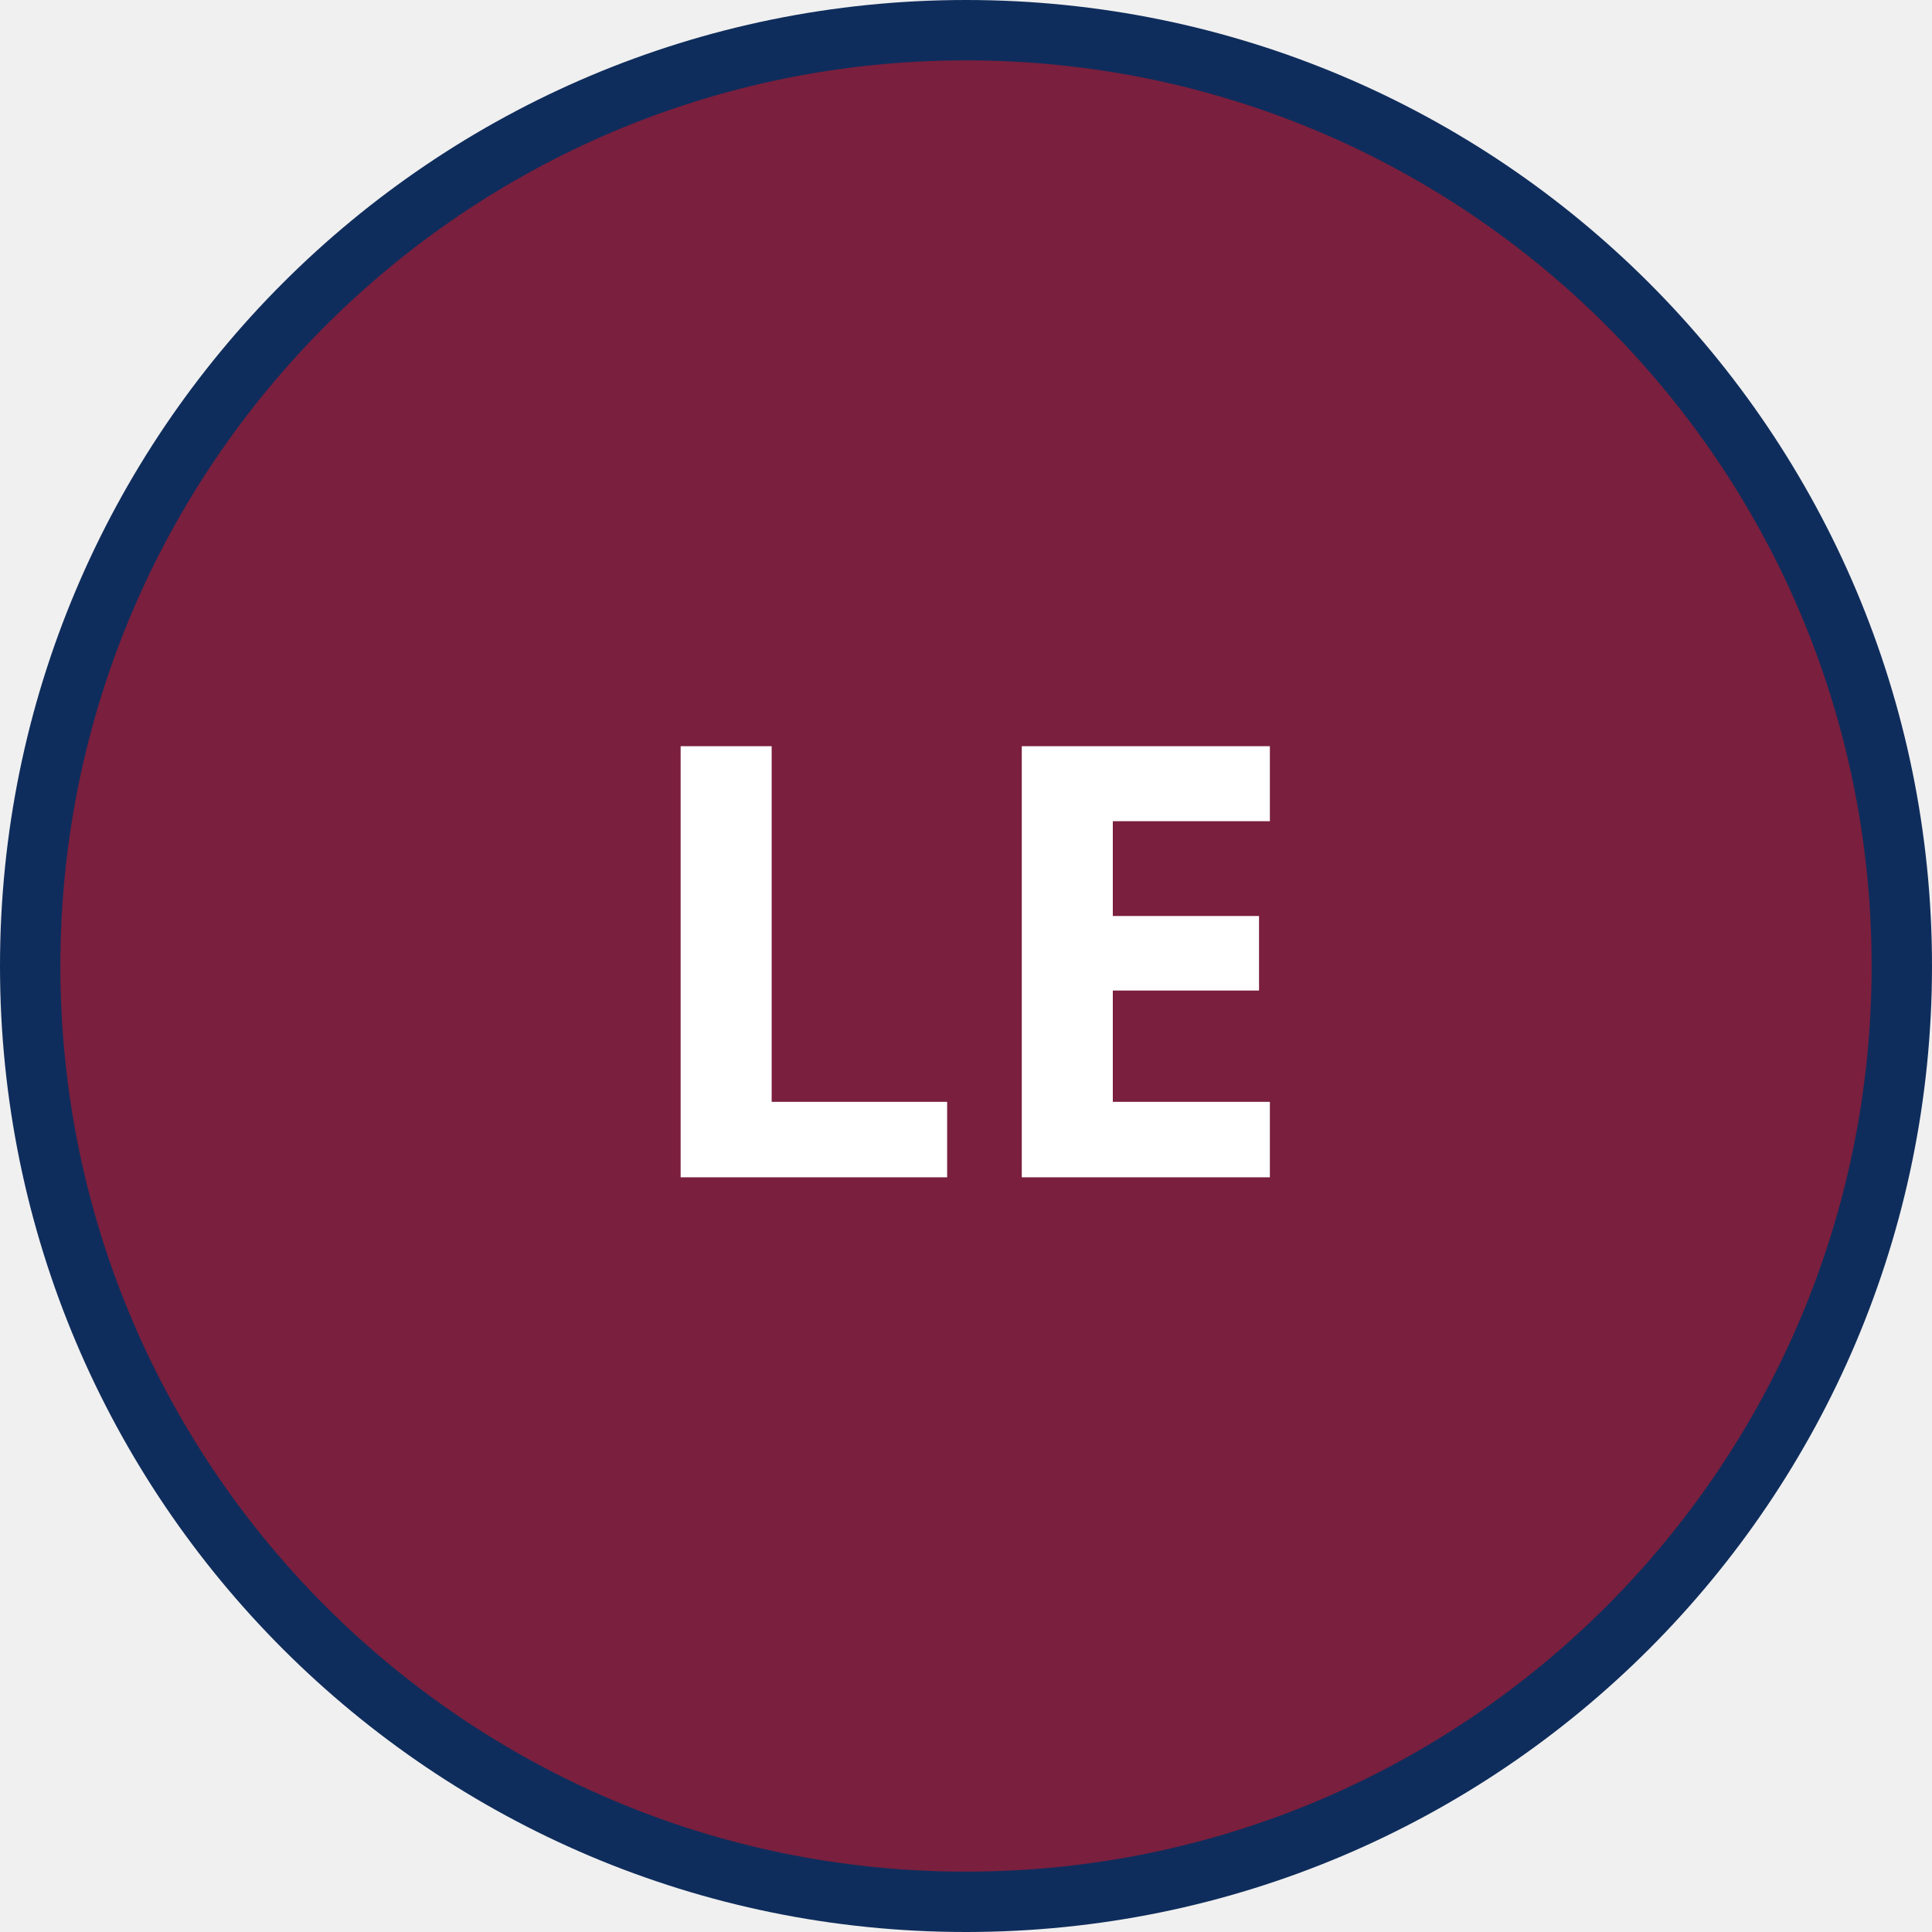
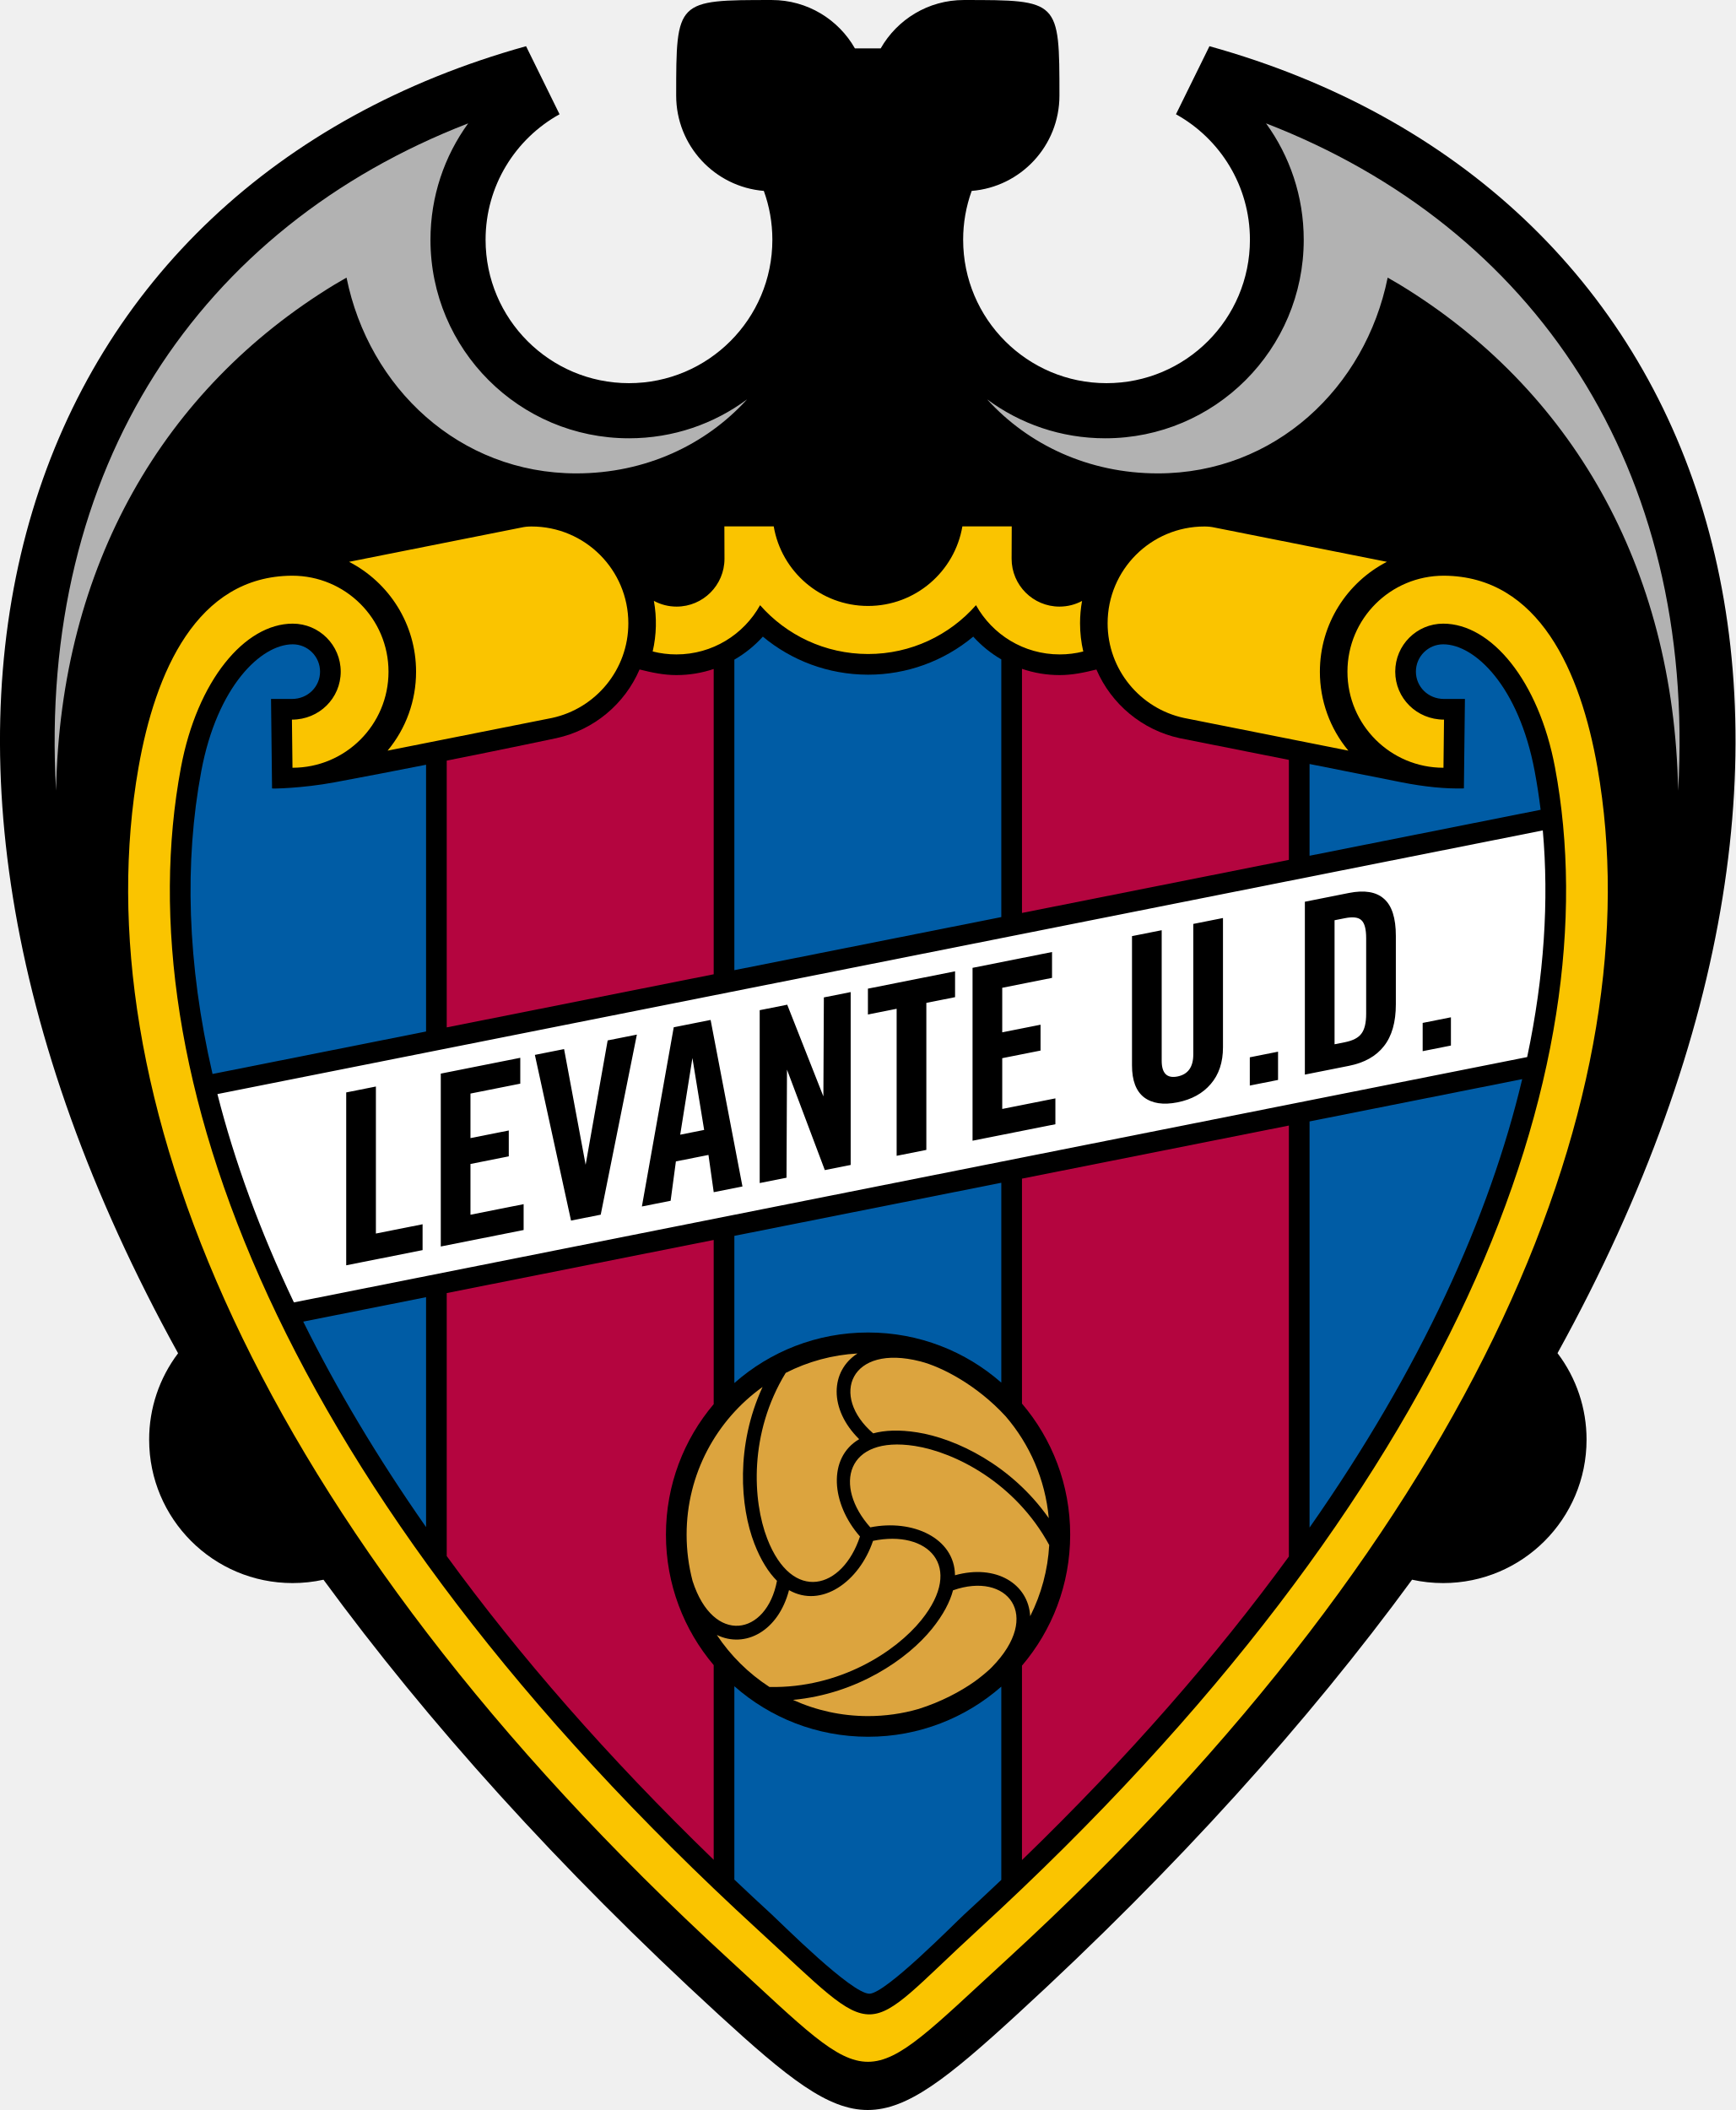
- <svg xmlns="http://www.w3.org/2000/svg" viewBox="0 0 64 64" role="img" aria-label="Levante">
-   <circle cx="32" cy="32" r="31" fill="#7a1f3d" stroke="#0f2d5c" stroke-width="2" />
-   <text x="32" y="39" text-anchor="middle" font-family="Verdana, sans-serif" font-size="20" font-weight="700" fill="#ffffff">LE</text>
+ <svg xmlns="http://www.w3.org/2000/svg" xmlns:xlink="http://www.w3.org/1999/xlink" xml:space="preserve" viewBox="17.91 17.62 562.19 683.44">
+   <defs data-source="https://football-logos.cc">
+     <path id="a" d="M0-57.445h595.28v841.89H0z" />
+   </defs>
+   <clipPath id="b">
+     <use xlink:href="#a" overflow="visible" />
+   </clipPath>
+   <path d="M478.747 358.099v-9.151l9.154-1.821v9.152zm-348.691 69.36v-55.995l9.617-1.915v47.622l15.124-3.009v8.376zm30.635-6.094V365.37l25.75-5.123v8.376l-16.133 3.209v14.426l12.409-2.468v8.376l-12.409 2.469v16.442l17.218-3.425v8.375zm54.056-66.748 9.463-1.882-11.711 58.324-9.618 1.914-11.711-53.667 9.462-1.883 6.98 37.467zm23.5 30.536 7.755-1.542-3.8-23.287zm-3.103 21.403-9.307 1.852 10.315-58.048 11.944-2.375 10.315 53.943-9.306 1.851-1.706-12.068-10.549 2.098zm28.851-5.74v-55.995l8.918-1.774 11.712 29.702.154-32.062 8.687-1.728v55.995l-8.376 1.667-12.254-32.54-.155 35.008zm44.362-56.444-9.306 1.851v-8.375l28.229-5.616v8.376l-9.306 1.851v47.62l-9.618 1.913zm24.587 42.731v-55.996l25.749-5.121v8.375l-16.133 3.209v14.426l12.409-2.469v8.376l-12.409 2.469v16.442l17.217-3.424v8.375zm51.65-66.27 9.616-1.913v42.269q0 6.126 5.119 5.108c5.119-1.018 5.118-3.061 5.118-7.145v-42.269l9.618-1.913v41.881q-.001 7.29-3.955 11.877-3.878 4.572-10.781 5.943-6.901 1.373-10.858-1.639-3.877-3.03-3.877-10.32zm38.157 48.404v-9.15l9.152-1.822v9.152zm27.455-13.371 3.335-.663q3.878-.771 5.353-2.771 1.551-2.015 1.551-6.435v-24.509q0-4.421-1.551-5.818-1.474-1.413-5.353-.643l-3.335.664zm-9.617-46.172 14.271-2.839q7.524-1.497 11.324 1.858 3.877 3.34 3.877 12.025v22.183q0 8.685-3.877 13.567-3.801 4.867-11.324 6.362l-14.271 2.84z" clip-path="url(#b)" />
+   <path d="M236.941 48.591c0-30.957.058-30.967 30.967-30.967 11.54 0 21.605 6.311 26.932 15.671h8.35c5.328-9.36 15.395-15.671 26.934-15.671 30.909 0 30.966.01 30.966 30.967 0 16.248-12.512 29.573-28.427 30.865a46.4 46.4 0 0 0-2.766 15.827c0 25.652 20.794 46.448 46.447 46.448s46.449-20.796 46.449-46.448c0-17.493-9.67-32.727-23.956-40.649l10.847-22.048c161.313 44.869 227.454 215.453 112.743 423.326a46.24 46.24 0 0 1 9.407 28.026c0 25.651-20.795 46.448-46.449 46.448-3.459 0-6.829-.378-10.071-1.095-33.642 45.953-75.975 93.139-127.826 140.698-45.202 41.46-51.861 41.363-96.852.109-51.903-47.594-94.272-94.813-127.939-140.798a46.7 46.7 0 0 1-10.026 1.085c-25.652 0-46.447-20.797-46.447-46.448a46.24 46.24 0 0 1 9.373-27.985C-39.148 248.06 26.991 77.458 188.315 32.586l10.847 22.046c-14.288 7.921-23.96 23.156-23.96 40.651 0 25.652 20.796 46.448 46.449 46.448s46.447-20.796 46.447-46.448c0-5.559-.976-10.89-2.767-15.83-15.896-1.308-28.39-14.626-28.39-30.862m78.508 522.576c7.271-2.288 13.525-5.618 18.161-8.89a58.6 58.6 0 0 1-18.161 8.89m18.161-8.89a60 60 0 0 0 4.893-3.97c-1.324 1.261-2.969 2.612-4.893 3.97" clip-path="url(#b)" />
+   <path fill="#FFF" d="m478.748 358.1 9.152-1.82v-9.152l-9.152 1.821zm-348.692 69.359 24.74-4.921v-8.376l-15.123 3.009V369.55l-9.617 1.914zm30.635-6.094 26.835-5.338v-8.375l-17.218 3.425v-16.442l12.409-2.469v-8.376l-12.409 2.468v-14.426l16.132-3.209v-8.376l-25.749 5.124zm54.056-66.748-7.135 40.275-6.98-37.467-9.463 1.882 11.712 53.667 9.617-1.914 11.712-58.325zm20.396 51.939 1.707-12.748 10.548-2.098 1.706 12.068 9.307-1.851-10.315-53.944-11.944 2.376-10.315 58.048zm28.852-5.74 8.686-1.728.155-35.008 12.253 32.54 8.377-1.667v-55.996l-8.687 1.728-.155 32.063-11.711-29.701-8.918 1.774zm44.361-56.444v47.621l9.619-1.913v-47.621l9.306-1.851v-8.375l-28.229 5.615v8.376zm24.587 42.731 26.834-5.338v-8.375l-17.217 3.424v-16.443l12.409-2.468v-8.376l-12.409 2.468v-14.426l16.132-3.209v-8.375l-25.749 5.122zm51.651-66.27v41.88q0 7.29 3.877 10.321 3.957 3.01 10.858 1.638 6.903-1.373 10.78-5.943 3.955-4.588 3.955-11.878v-41.88l-9.617 1.913v42.268q0 6.127-5.118 7.145-5.117 1.018-5.118-5.108V318.92zm38.158 48.404 9.151-1.82v-9.151l-9.151 1.821zm17.838-59.542v55.996l14.269-2.84q7.525-1.495 11.325-6.362 3.877-4.882 3.876-13.568v-22.182q0-8.686-3.876-12.025-3.801-3.355-11.325-1.858zm77.07-23.096c2.014 22.644.486 47.241-5.063 73.411l-399.485 79.462c-11.114-23.349-19.285-45.909-24.773-67.475zm-279.413 98.554 3.955-24.829 3.799 23.287zm211.96-29.286v-40.175l3.335-.664q3.878-.771 5.352.642 1.551 1.397 1.551 5.819v24.508q0 4.421-1.551 6.436-1.474 1.999-5.352 2.77z" clip-path="url(#b)" />
+   <path fill="#B4053F" d="M435.413 521.784c-23.298 31.991-51.938 64.909-86.46 98.323v-62.971c9.737-11.429 15.616-26.25 15.616-42.442 0-16.193-5.879-31.013-15.616-42.442v-72.865l86.46-17.198zm-86.46-287.525a37.6 37.6 0 0 0 12.225 2.026c4.101 0 7.983-.83 11.887-1.805 4.803 11.179 14.815 19.602 26.953 22.234l35.396 7.039v32.38l-86.46 17.198v-79.072zm-99.86 385.758c-34.537-33.435-63.18-66.372-86.476-98.38v-85.185l86.476-17.201v53.179c-9.65 11.404-15.468 26.155-15.468 42.265s5.818 30.86 15.468 42.266zm-86.476-356.026c20.447-4.082 35.503-7.277 35.503-7.277 12.144-2.633 22.16-11.061 26.96-22.248 3.916.983 7.81 1.819 11.927 1.819 4.225 0 8.294-.697 12.086-1.978v98.887l-86.476 17.201z" clip-path="url(#b)" data-source="https://football-logos.cc" />
+   <path fill="#DCA43E" fill-rule="evenodd" d="M351.613 541.12c-.561-10.408-10.983-16.987-24.356-13.267-.12-12.021-13.692-18.27-27.433-15.513-11.965-13.408-7.917-29.854 14.434-26.367 12.978 2.024 32.564 11.905 43.521 32.094a58.4 58.4 0 0 1-6.166 23.053m-101.5 6.071c9.217 4.464 19.927-1.262 23.379-14.521 10.482 5.978 22.72-2.655 27.214-15.959 17.6-3.665 29.824 8.065 15.629 25.68-8.198 10.172-26.392 22.117-49.176 21.653a59.1 59.1 0 0 1-17.046-16.853m14.816-80.329c-8.779 18.979-7.264 38.829-2.666 50.726 2.081 5.386 4.593 9.338 7.332 12.07-3.357 17.821-20.622 20.933-27.339.054a58.9 58.9 0 0 1-1.935-15.018c0-19.719 9.709-37.17 24.608-47.832m30.757-10.846c-8.831 5.647-9.376 18.003.532 27.76-10.362 6.107-8.995 20.989.261 31.515-5.628 17.071-21.896 21.79-30.052.689-4.73-12.238-5.969-34.107 5.993-53.674a58.4 58.4 0 0 1 23.266-6.29m61.95 53.354c-12.047-17.182-30.055-25.836-42.692-27.807-5.734-.896-10.434-.689-14.182.333-14.107-12.123-7.499-29.177 15.304-23.307 6.942 1.786 18.312 7.664 27.596 17.777 7.771 9.031 12.847 20.448 13.974 33.004m-24.027 52.907c1.924-1.358 3.57-2.709 4.894-3.97a59 59 0 0 1-4.894 3.97m-18.161 8.89a58.8 58.8 0 0 1-16.351 2.304c-8.67 0-16.9-1.876-24.309-5.246 20.712-1.951 37.049-13.139 45.022-23.031 3.647-4.526 5.819-8.703 6.807-12.462 17.581-6.203 29.086 8.058 12.584 24.887l-.698.689c-1.323 1.261-2.97 2.611-4.894 3.97a58.6 58.6 0 0 1-18.161 8.889m0 0a58.5 58.5 0 0 0 18.161-8.89c-4.635 3.273-10.889 6.602-18.161 8.89" clip-path="url(#b)" clip-rule="evenodd" />
+   <path fill="#005CA5" d="M255.788 465.592v-47.673l86.468-17.198v64.739c-11.524-10.109-26.625-16.238-43.158-16.238-16.606 0-31.768 6.181-43.31 16.37m-99.866 46.662c-15.898-22.733-29.093-44.972-39.787-66.556l39.787-7.915zm186.334 114.27a956 956 0 0 1-11.979 11.173c-3.223 2.958-25.389 25.551-30.691 25.694-5.695.153-28.464-22.701-31.728-25.694a971 971 0 0 1-12.071-11.263v-62.638c11.542 10.188 26.704 16.369 43.31 16.369 16.533 0 31.634-6.128 43.158-16.236zM510.99 367.155c-10.602 44.647-32.79 93.676-68.882 145.253V380.857zm-424.234-1.67c-8.304-35.856-9.117-68.851-3.654-98.041 5.165-27.595 19.404-41.127 29.629-41.127a8.85 8.85 0 0 1 8.851 8.851c0 4.816-3.891 8.849-9.105 8.847l-6.774-.001.331 28.981c-.043.131 9.777-.03 20.21-1.971a2758 2758 0 0 0 29.678-5.703v86.406zm355.352-100.401 29.786 5.925q11.288 2.225 20.21 1.986l.331-28.981-6.774.001c-5.214.002-9.104-4.031-9.104-8.847a8.85 8.85 0 0 1 8.849-8.851c10.227 0 24.465 13.532 29.63 41.127q1.148 6.125 1.922 12.468l-74.85 14.889zm-186.32-33.801a37.9 37.9 0 0 0 9.228-7.456c9.214 7.675 21.086 12.304 34.072 12.328a53.08 53.08 0 0 0 34.081-12.327 38 38 0 0 0 9.087 7.374v83.461l-86.468 17.2z" clip-path="url(#b)" />
+   <path fill="#B2B2B2" d="M428.011 57.579c86.838 33.615 139.478 111.418 133.49 216.158-1.328-72.89-34.878-130.252-90.209-163.94l-3.88-2.254c-7.23 35.697-36.563 63.411-74.437 63.411-22.444 0-41.995-9.306-55.315-23.985 10.69 7.926 23.927 12.616 38.261 12.616 35.514 0 64.302-28.788 64.302-64.301 0-14.093-4.536-27.12-12.212-37.705m-258.45 0c-7.675 10.585-12.212 23.613-12.212 37.705 0 35.513 28.789 64.301 64.302 64.301 14.333 0 27.571-4.69 38.261-12.616-13.32 14.679-32.87 23.985-55.315 23.985-37.875 0-67.206-27.714-74.437-63.411l-3.88 2.254c-55.33 33.688-88.882 91.05-90.209 163.94-5.988-104.74 46.652-182.545 133.49-216.158" clip-path="url(#b)" />
+   <path fill="#FAC400" d="M299.094 229.46c-13.98-.026-26.455-6.14-34.97-15.816-5.299 9.512-15.457 15.946-27.117 15.946a31 31 0 0 1-7.677-.957 40.611 40.611 0 0 0 .388-16.391 15.4 15.4 0 0 0 7.366 1.859c8.562 0 15.504-6.941 15.504-15.504l-.035-10.478h15.987c2.481 14.632 15.216 25.773 30.554 25.773s28.074-11.141 30.554-25.773h15.987l-.039 10.478c0 8.563 6.941 15.504 15.503 15.504 2.647 0 5.137-.663 7.316-1.832a40.5 40.5 0 0 0-.65 7.243c0 3.141.362 6.197 1.045 9.131a31 31 0 0 1-7.633.946c-11.661 0-21.818-6.434-27.117-15.946-8.533 9.697-21.035 15.817-34.966 15.817m-170.817 5.708c0-8.586-6.959-15.546-15.546-15.546-15.535 0-30.947 18.467-36.21 46.59-18.273 97.63 31.548 233.99 186.812 376.419 40.833 37.456 32.499 35.751 71.472 0 155.264-142.43 205.084-278.79 186.812-376.419-5.264-28.123-20.675-46.59-36.211-46.59-8.586 0-15.545 6.96-15.545 15.546s6.96 15.545 15.803 15.543l-.179 15.588c-17.179 0-31.104-13.925-31.104-31.104s13.925-31.104 31.215-31.103c30.931.139 44.353 31.301 49.761 62.099 18.206 103.675-36.326 243.961-191.501 386.308-47.893 43.935-41.686 43.931-89.575 0C99.107 510.152 44.575 369.866 62.781 266.191c5.408-30.798 18.83-61.96 49.762-62.099 17.289-.001 31.215 13.925 31.215 31.103s-13.926 31.104-31.104 31.104l-.179-15.588c8.842.002 15.802-6.958 15.802-15.543m58.576-46.685c.975-.221 2.062-.331 3.231-.331 17.32 0 31.361 14.04 31.361 31.361 0 15.029-10.574 27.585-24.687 30.645l-1.068.213-52.228 10.386a39.86 39.86 0 0 0 9.222-25.562c0-15.504-8.813-28.948-21.703-35.598zm224.433 0 55.87 11.114c-12.889 6.65-21.702 20.094-21.702 35.598a39.87 39.87 0 0 0 9.224 25.562l-52.229-10.386-1.066-.213c-14.114-3.06-24.688-15.616-24.688-30.645 0-17.321 14.041-31.361 31.362-31.361 1.166 0 2.253.111 3.229.331" clip-path="url(#b)" data-source="https://football-logos.cc" />
</svg>
